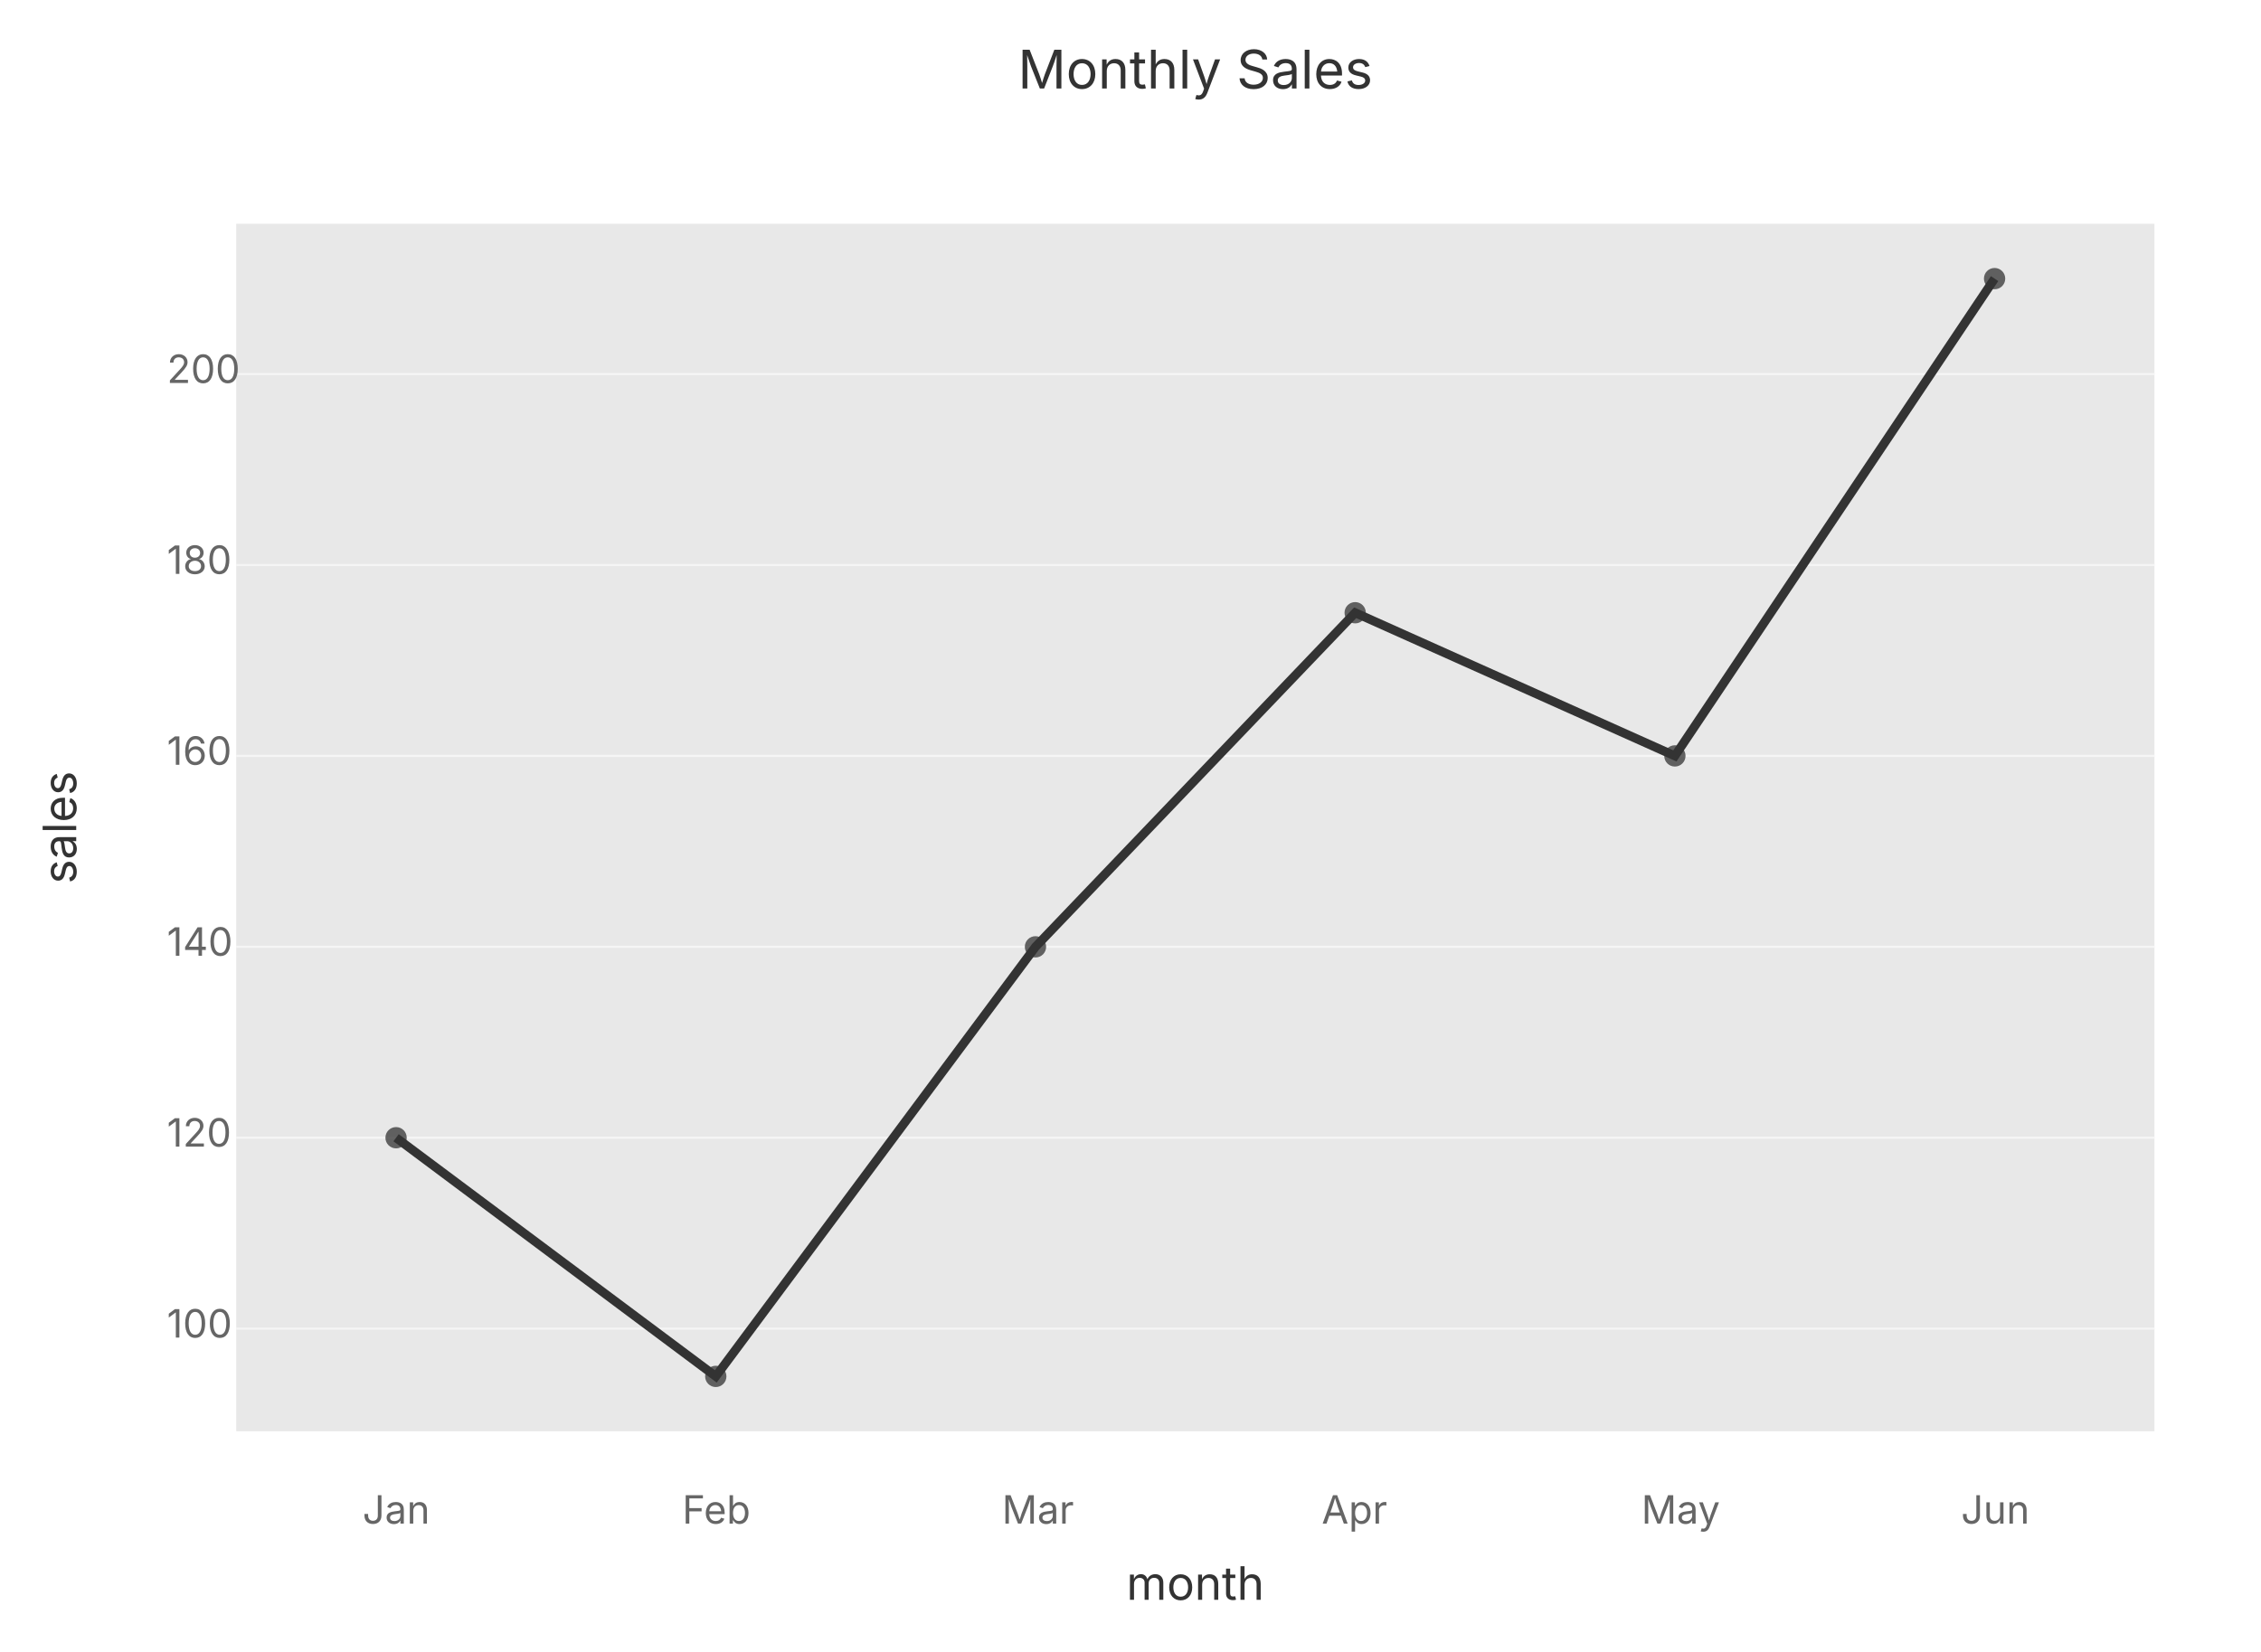
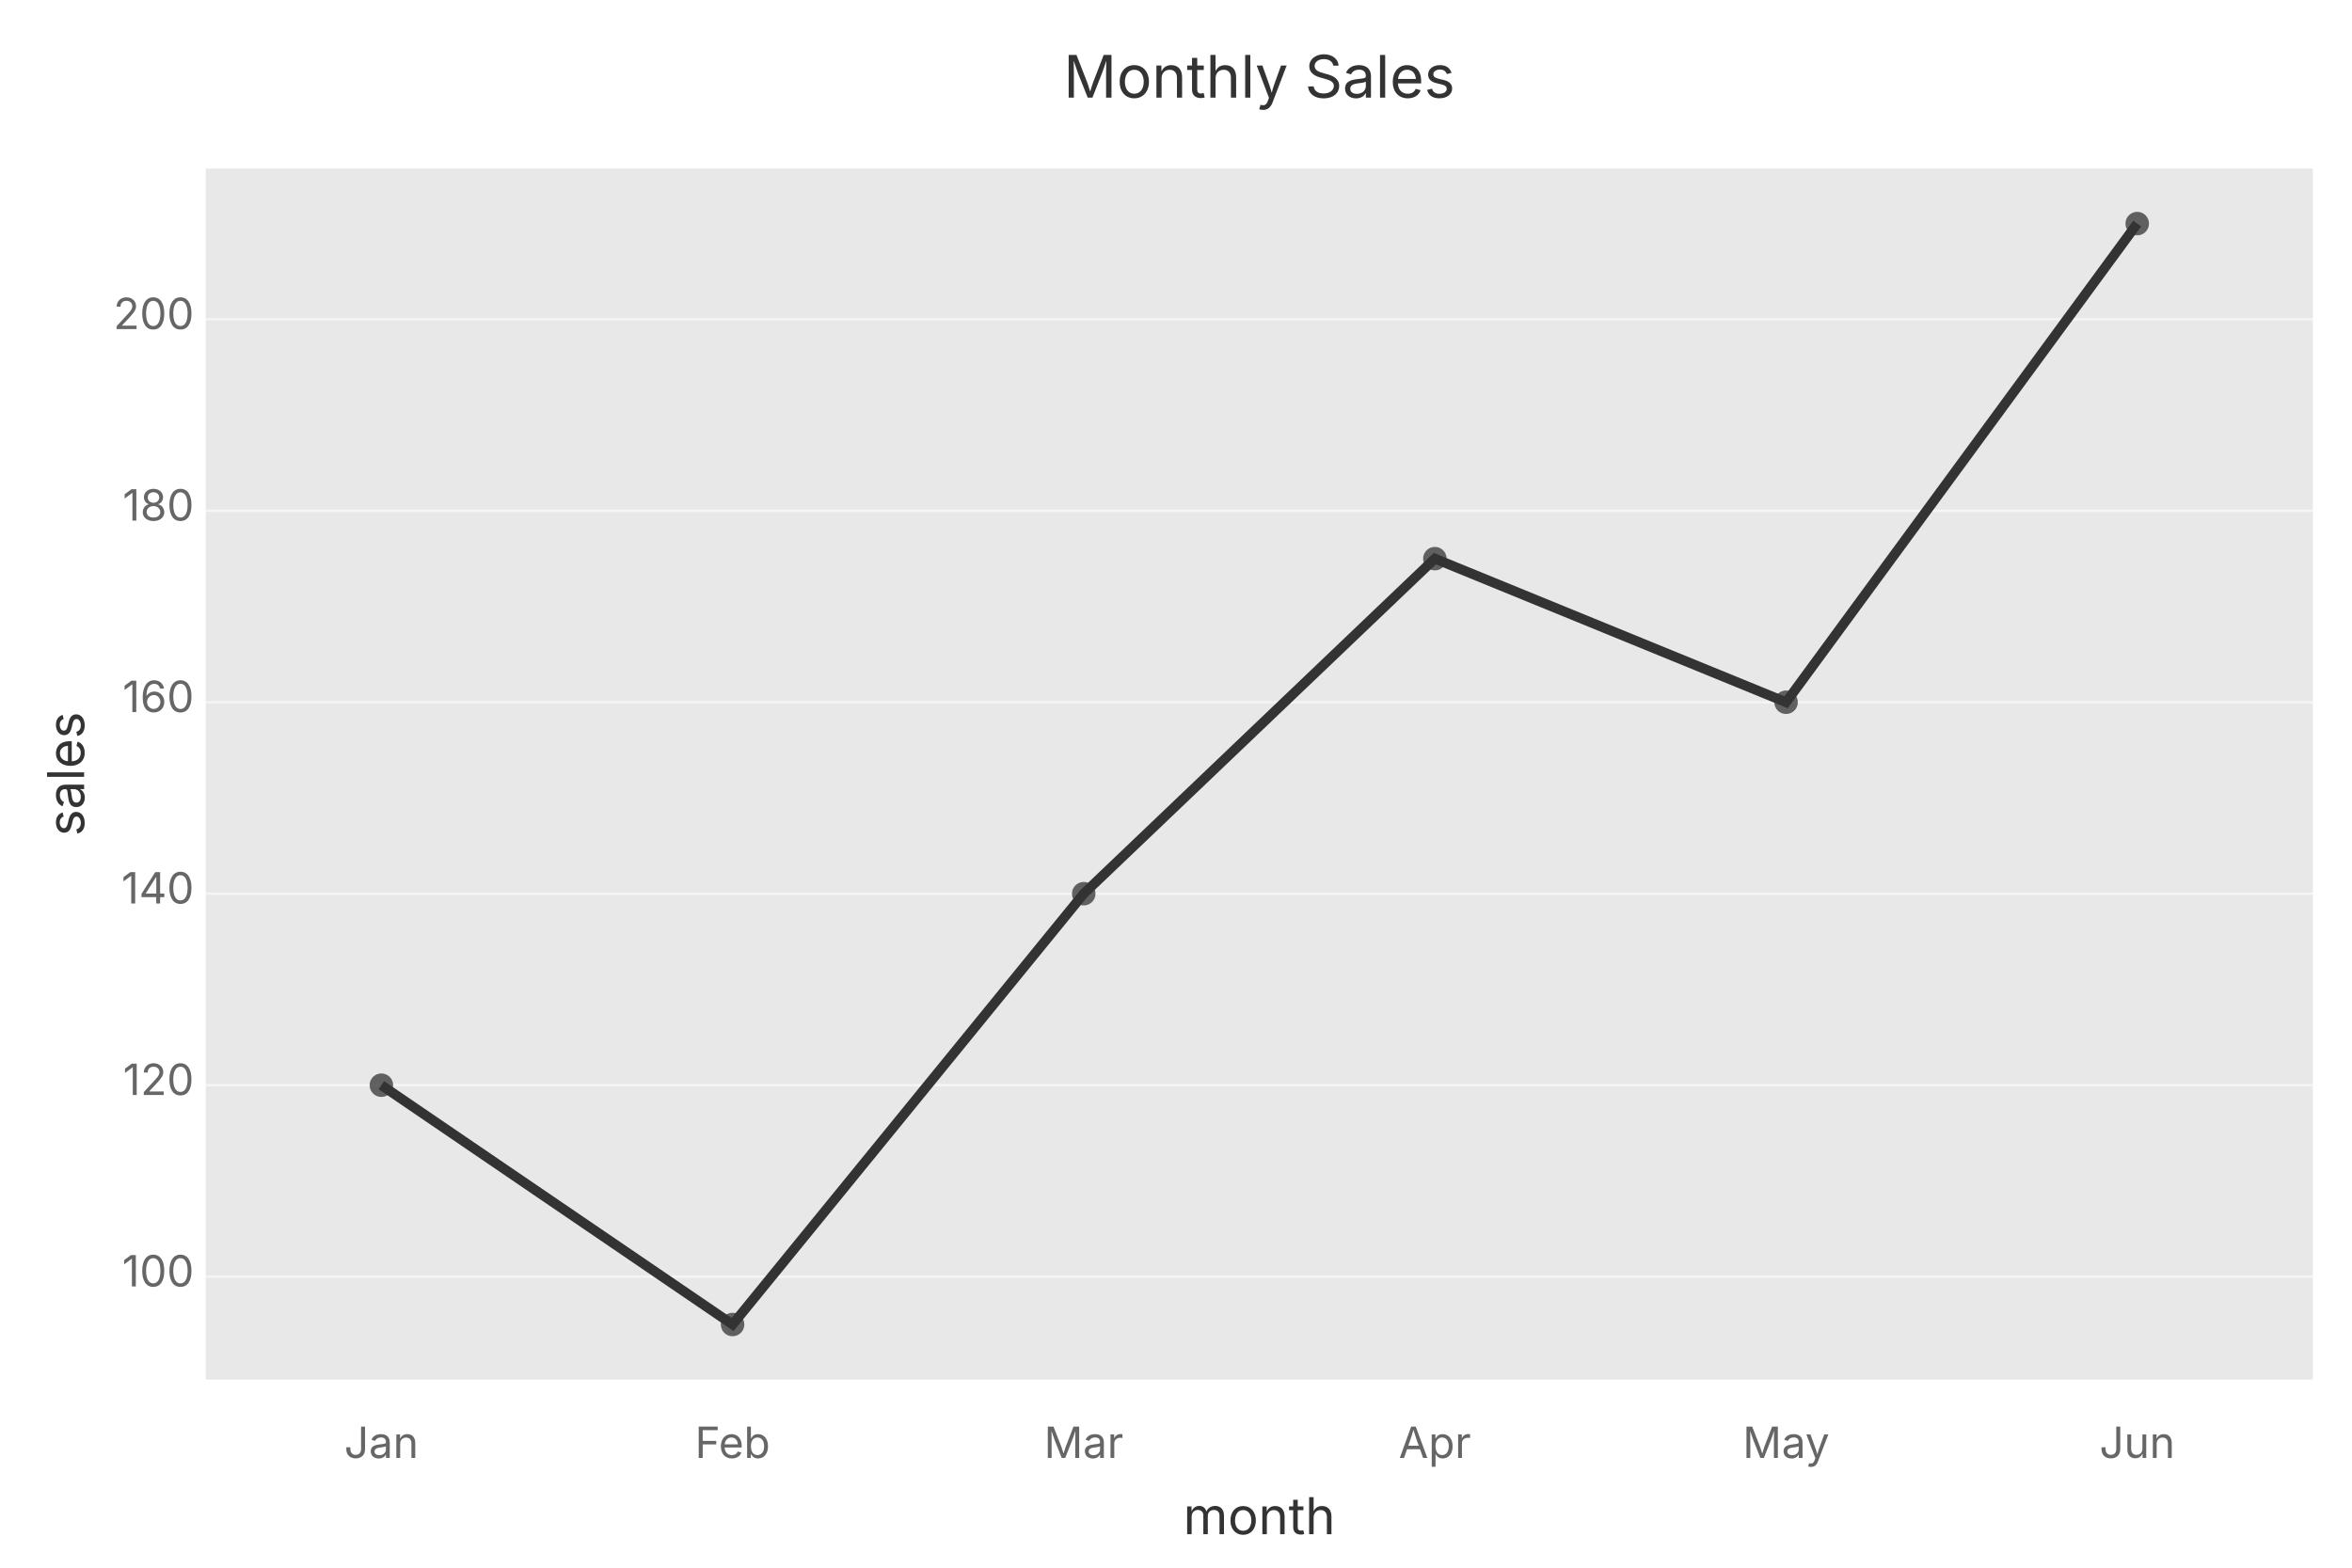
- <svg xmlns="http://www.w3.org/2000/svg" aria-label="Monthly Sales" font-family="system-ui, -apple-system, BlinkMacSystemFont, 'Segoe UI', sans-serif" height="465.0" role="img" viewBox="0 0 636.5 465.0" width="636.5">
+ <svg xmlns="http://www.w3.org/2000/svg" aria-label="Monthly Sales" font-family="system-ui, -apple-system, BlinkMacSystemFont, 'Segoe UI', sans-serif" height="400.0" role="img" viewBox="0 0 600.0 400.0" width="600.0">
  <g>
-     <g transform="translate(336.50,14.00)">
+     <g transform="translate(321.25,14.00)">
      <g>
        <text dominant-baseline="hanging" fill="rgb(51,51,51)" fill-opacity="1.0" font-size="15" text-anchor="middle">Monthly Sales</text>
      </g>
    </g>
-     <g transform="translate(12.00,233.00)">
+     <g transform="translate(12.00,197.50)">
      <g transform="rotate(-90.00)">
        <g>
          <text dominant-baseline="hanging" fill="rgb(51,51,51)" fill-opacity="1.0" font-size="13" text-anchor="middle">sales</text>
        </g>
      </g>
    </g>
-     <g transform="translate(336.50,441.00)">
+     <g transform="translate(321.25,382.00)">
      <g>
        <text dominant-baseline="hanging" fill="rgb(51,51,51)" fill-opacity="1.0" font-size="13" text-anchor="middle">month</text>
      </g>
    </g>
-     <g transform="translate(36.50,33.00)">
+     <g transform="translate(52.50,43.00)">
+       <g>
+         <g>
+           <rect fill="rgb(232,232,232)" fill-opacity="1.0" height="309.0" stroke="none" width="537.5" x="0" y="0" />
+         </g>
+       </g>
+     </g>
+     <g transform="translate(42.50,33.00)">
      <g>
        <g>
          <g>
-             <g transform="translate(30.00,30.00)">
-               <rect fill="rgb(232,232,232)" fill-opacity="1.0" height="340.0" stroke="none" width="540.0" x="0" y="0" />
+             <g>
+               <polyline fill="none" points="10.00,292.74 547.50,292.74" stroke="rgb(245,245,245)" stroke-opacity="1.0" stroke-width="0.6" />
            </g>
          </g>
        </g>
        <g>
          <g>
            <g>
-               <polyline fill="none" points="30.00,341.11 570.00,341.11" stroke="rgb(245,245,245)" stroke-opacity="1.0" stroke-width="0.6" />
+               <polyline fill="none" points="10.00,243.89 547.50,243.89" stroke="rgb(245,245,245)" stroke-opacity="1.0" stroke-width="0.6" />
            </g>
          </g>
        </g>
        <g>
          <g>
            <g>
-               <polyline fill="none" points="30.00,287.35 570.00,287.35" stroke="rgb(245,245,245)" stroke-opacity="1.0" stroke-width="0.6" />
+               <polyline fill="none" points="10.00,195.03 547.50,195.03" stroke="rgb(245,245,245)" stroke-opacity="1.0" stroke-width="0.6" />
            </g>
          </g>
        </g>
        <g>
          <g>
            <g>
-               <polyline fill="none" points="30.00,233.60 570.00,233.60" stroke="rgb(245,245,245)" stroke-opacity="1.0" stroke-width="0.6" />
+               <polyline fill="none" points="10.00,146.18 547.50,146.18" stroke="rgb(245,245,245)" stroke-opacity="1.0" stroke-width="0.6" />
            </g>
          </g>
        </g>
        <g>
          <g>
            <g>
-               <polyline fill="none" points="30.00,179.84 570.00,179.84" stroke="rgb(245,245,245)" stroke-opacity="1.0" stroke-width="0.6" />
+               <polyline fill="none" points="10.00,97.33 547.50,97.33" stroke="rgb(245,245,245)" stroke-opacity="1.0" stroke-width="0.6" />
            </g>
          </g>
        </g>
        <g>
          <g>
            <g>
-               <polyline fill="none" points="30.00,126.09 570.00,126.09" stroke="rgb(245,245,245)" stroke-opacity="1.0" stroke-width="0.6" />
+               <polyline fill="none" points="10.00,48.47 547.50,48.47" stroke="rgb(245,245,245)" stroke-opacity="1.0" stroke-width="0.6" />
            </g>
          </g>
        </g>
        <g>
          <g>
            <g>
-               <polyline fill="none" points="30.00,72.33 570.00,72.33" stroke="rgb(245,245,245)" stroke-opacity="1.0" stroke-width="0.6" />
+               <polyline fill="none" points="54.79,243.89 144.38,304.95 233.96,195.03 323.54,109.54 413.13,146.18 502.71,24.05" stroke="rgb(51,51,51)" stroke-opacity="1.0" stroke-width="2.5" />
            </g>
          </g>
        </g>
-         <g>
-           <g>
-             <g>
-               <polyline fill="none" points="75.00,287.35 165.00,354.55 255.00,233.60 345.00,139.53 435.00,179.84 525.00,45.45" stroke="rgb(51,51,51)" stroke-opacity="1.0" stroke-width="2.5" />
-             </g>
-           </g>
-         </g>
-         <g data-row-idx="0" transform="translate(72.00,284.35)">
+         <g data-row-idx="0" transform="translate(51.79,240.89)">
          <g>
            <g>
              <rect fill="rgb(51,51,51)" fill-opacity="0.75" height="6.0" rx="3.0" ry="3.0" stroke="none" width="6.0" x="0" y="0" />
            </g>
          </g>
        </g>
-         <g data-row-idx="1" transform="translate(162.00,351.55)">
+         <g data-row-idx="1" transform="translate(141.38,301.95)">
          <g>
            <g>
              <rect fill="rgb(51,51,51)" fill-opacity="0.75" height="6.0" rx="3.0" ry="3.0" stroke="none" width="6.0" x="0" y="0" />
            </g>
          </g>
        </g>
-         <g data-row-idx="2" transform="translate(252.00,230.60)">
+         <g data-row-idx="2" transform="translate(230.96,192.03)">
          <g>
            <g>
              <rect fill="rgb(51,51,51)" fill-opacity="0.75" height="6.0" rx="3.0" ry="3.0" stroke="none" width="6.0" x="0" y="0" />
            </g>
          </g>
        </g>
-         <g data-row-idx="3" transform="translate(342.00,136.53)">
+         <g data-row-idx="3" transform="translate(320.54,106.54)">
          <g>
            <g>
              <rect fill="rgb(51,51,51)" fill-opacity="0.75" height="6.0" rx="3.0" ry="3.0" stroke="none" width="6.0" x="0" y="0" />
            </g>
          </g>
        </g>
-         <g data-row-idx="4" transform="translate(432.00,176.84)">
+         <g data-row-idx="4" transform="translate(410.13,143.18)">
          <g>
            <g>
              <rect fill="rgb(51,51,51)" fill-opacity="0.75" height="6.0" rx="3.0" ry="3.0" stroke="none" width="6.0" x="0" y="0" />
            </g>
          </g>
        </g>
-         <g data-row-idx="5" transform="translate(522.00,42.45)">
+         <g data-row-idx="5" transform="translate(499.71,21.05)">
          <g>
            <g>
              <rect fill="rgb(51,51,51)" fill-opacity="0.75" height="6.0" rx="3.0" ry="3.0" stroke="none" width="6.0" x="0" y="0" />
            </g>
          </g>
        </g>
-         <g transform="translate(65.57,388.00)">
+         <g transform="translate(54.79,331.00)">
          <g>
-             <text dominant-baseline="hanging" fill="rgb(102,102,102)" fill-opacity="1.0" font-size="11">Jan</text>
+             <text dominant-baseline="hanging" fill="rgb(102,102,102)" fill-opacity="1.0" font-size="11" text-anchor="middle">Jan</text>
          </g>
        </g>
-         <g transform="translate(155.57,388.00)">
+         <g transform="translate(144.38,331.00)">
          <g>
-             <text dominant-baseline="hanging" fill="rgb(102,102,102)" fill-opacity="1.0" font-size="11">Feb</text>
+             <text dominant-baseline="hanging" fill="rgb(102,102,102)" fill-opacity="1.0" font-size="11" text-anchor="middle">Feb</text>
          </g>
        </g>
-         <g transform="translate(245.57,388.00)">
+         <g transform="translate(233.96,331.00)">
          <g>
-             <text dominant-baseline="hanging" fill="rgb(102,102,102)" fill-opacity="1.0" font-size="11">Mar</text>
+             <text dominant-baseline="hanging" fill="rgb(102,102,102)" fill-opacity="1.0" font-size="11" text-anchor="middle">Mar</text>
          </g>
        </g>
-         <g transform="translate(335.57,388.00)">
+         <g transform="translate(323.54,331.00)">
          <g>
-             <text dominant-baseline="hanging" fill="rgb(102,102,102)" fill-opacity="1.0" font-size="11">Apr</text>
+             <text dominant-baseline="hanging" fill="rgb(102,102,102)" fill-opacity="1.0" font-size="11" text-anchor="middle">Apr</text>
          </g>
        </g>
-         <g transform="translate(425.57,388.00)">
+         <g transform="translate(413.13,331.00)">
          <g>
-             <text dominant-baseline="hanging" fill="rgb(102,102,102)" fill-opacity="1.0" font-size="11">May</text>
+             <text dominant-baseline="hanging" fill="rgb(102,102,102)" fill-opacity="1.0" font-size="11" text-anchor="middle">May</text>
          </g>
        </g>
-         <g transform="translate(515.57,388.00)">
+         <g transform="translate(502.71,331.00)">
          <g>
-             <text dominant-baseline="hanging" fill="rgb(102,102,102)" fill-opacity="1.0" font-size="11">Jun</text>
+             <text dominant-baseline="hanging" fill="rgb(102,102,102)" fill-opacity="1.0" font-size="11" text-anchor="middle">Jun</text>
          </g>
        </g>
-         <g transform="translate(10.50,335.61)">
+         <g transform="translate(7.00,287.24)">
          <g>
-             <text dominant-baseline="hanging" fill="rgb(102,102,102)" fill-opacity="1.0" font-size="11">100</text>
+             <text dominant-baseline="hanging" fill="rgb(102,102,102)" fill-opacity="1.0" font-size="11" text-anchor="end">100</text>
          </g>
        </g>
-         <g transform="translate(10.50,281.85)">
+         <g transform="translate(7.00,238.39)">
          <g>
-             <text dominant-baseline="hanging" fill="rgb(102,102,102)" fill-opacity="1.0" font-size="11">120</text>
+             <text dominant-baseline="hanging" fill="rgb(102,102,102)" fill-opacity="1.0" font-size="11" text-anchor="end">120</text>
          </g>
        </g>
-         <g transform="translate(10.50,228.10)">
+         <g transform="translate(7.00,189.53)">
          <g>
-             <text dominant-baseline="hanging" fill="rgb(102,102,102)" fill-opacity="1.0" font-size="11">140</text>
+             <text dominant-baseline="hanging" fill="rgb(102,102,102)" fill-opacity="1.0" font-size="11" text-anchor="end">140</text>
          </g>
        </g>
-         <g transform="translate(10.50,174.34)">
+         <g transform="translate(7.00,140.68)">
          <g>
-             <text dominant-baseline="hanging" fill="rgb(102,102,102)" fill-opacity="1.0" font-size="11">160</text>
+             <text dominant-baseline="hanging" fill="rgb(102,102,102)" fill-opacity="1.0" font-size="11" text-anchor="end">160</text>
          </g>
        </g>
-         <g transform="translate(10.50,120.59)">
+         <g transform="translate(7.00,91.83)">
          <g>
-             <text dominant-baseline="hanging" fill="rgb(102,102,102)" fill-opacity="1.0" font-size="11">180</text>
+             <text dominant-baseline="hanging" fill="rgb(102,102,102)" fill-opacity="1.0" font-size="11" text-anchor="end">180</text>
          </g>
        </g>
-         <g transform="translate(10.50,66.83)">
+         <g transform="translate(7.00,42.97)">
          <g>
-             <text dominant-baseline="hanging" fill="rgb(102,102,102)" fill-opacity="1.0" font-size="11">200</text>
+             <text dominant-baseline="hanging" fill="rgb(102,102,102)" fill-opacity="1.0" font-size="11" text-anchor="end">200</text>
          </g>
        </g>
      </g>
    </g>
  </g>
</svg>
